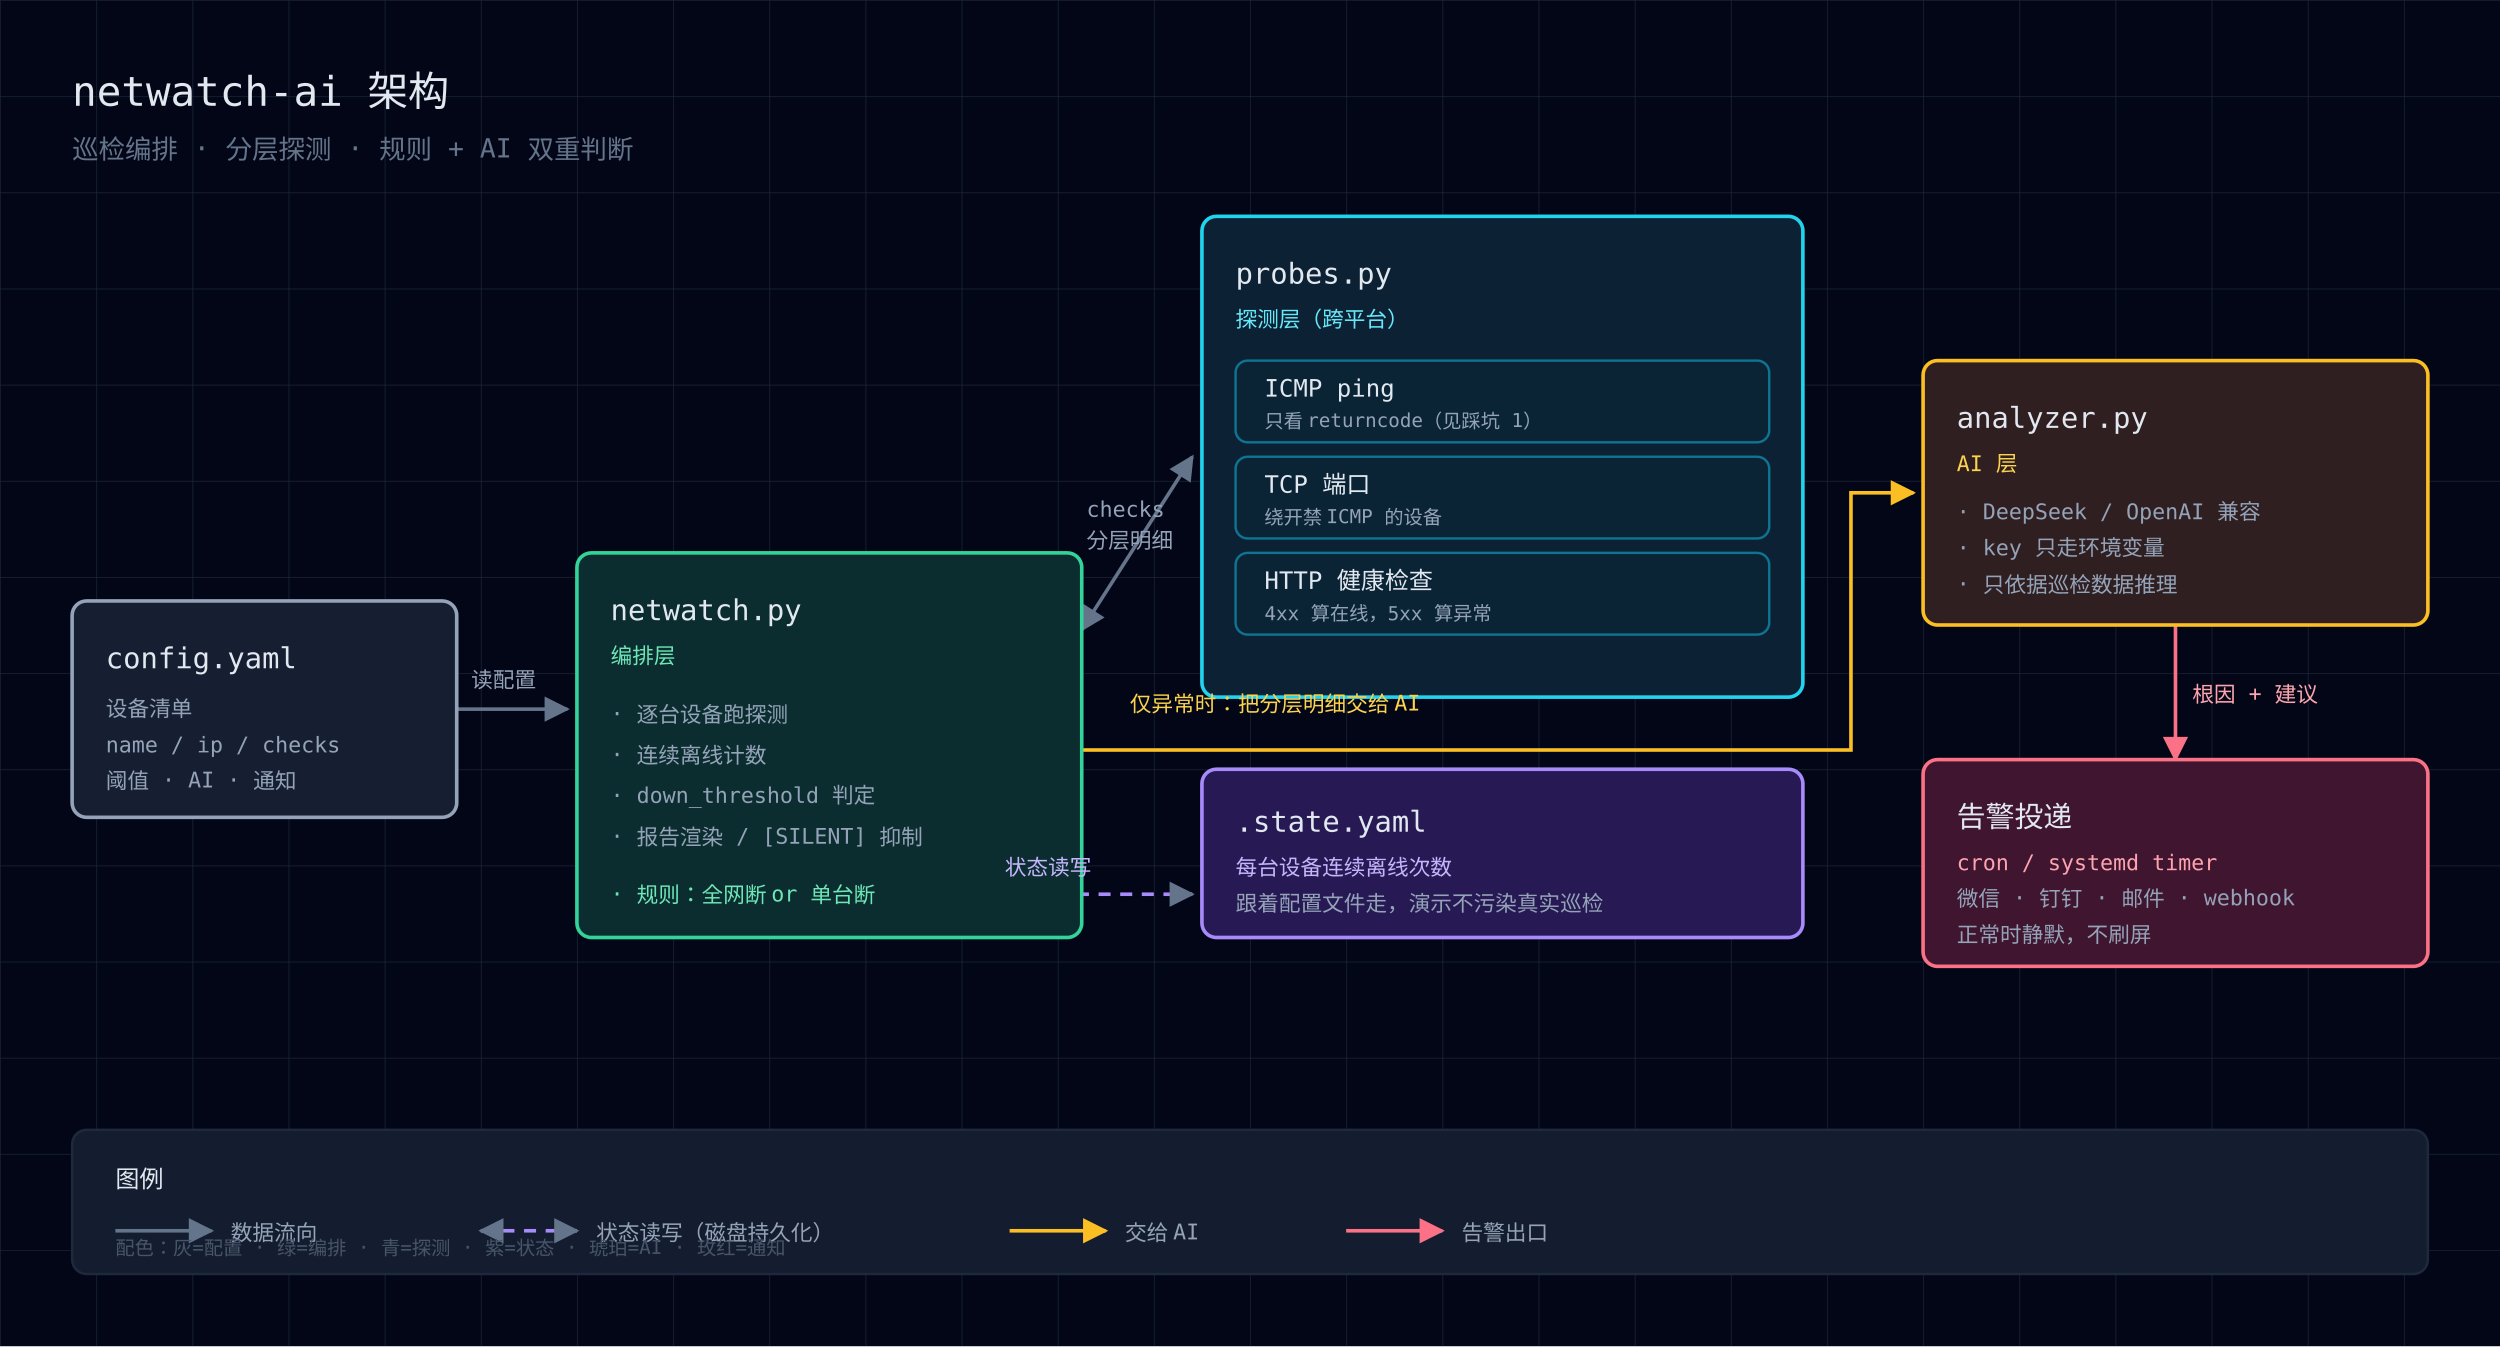
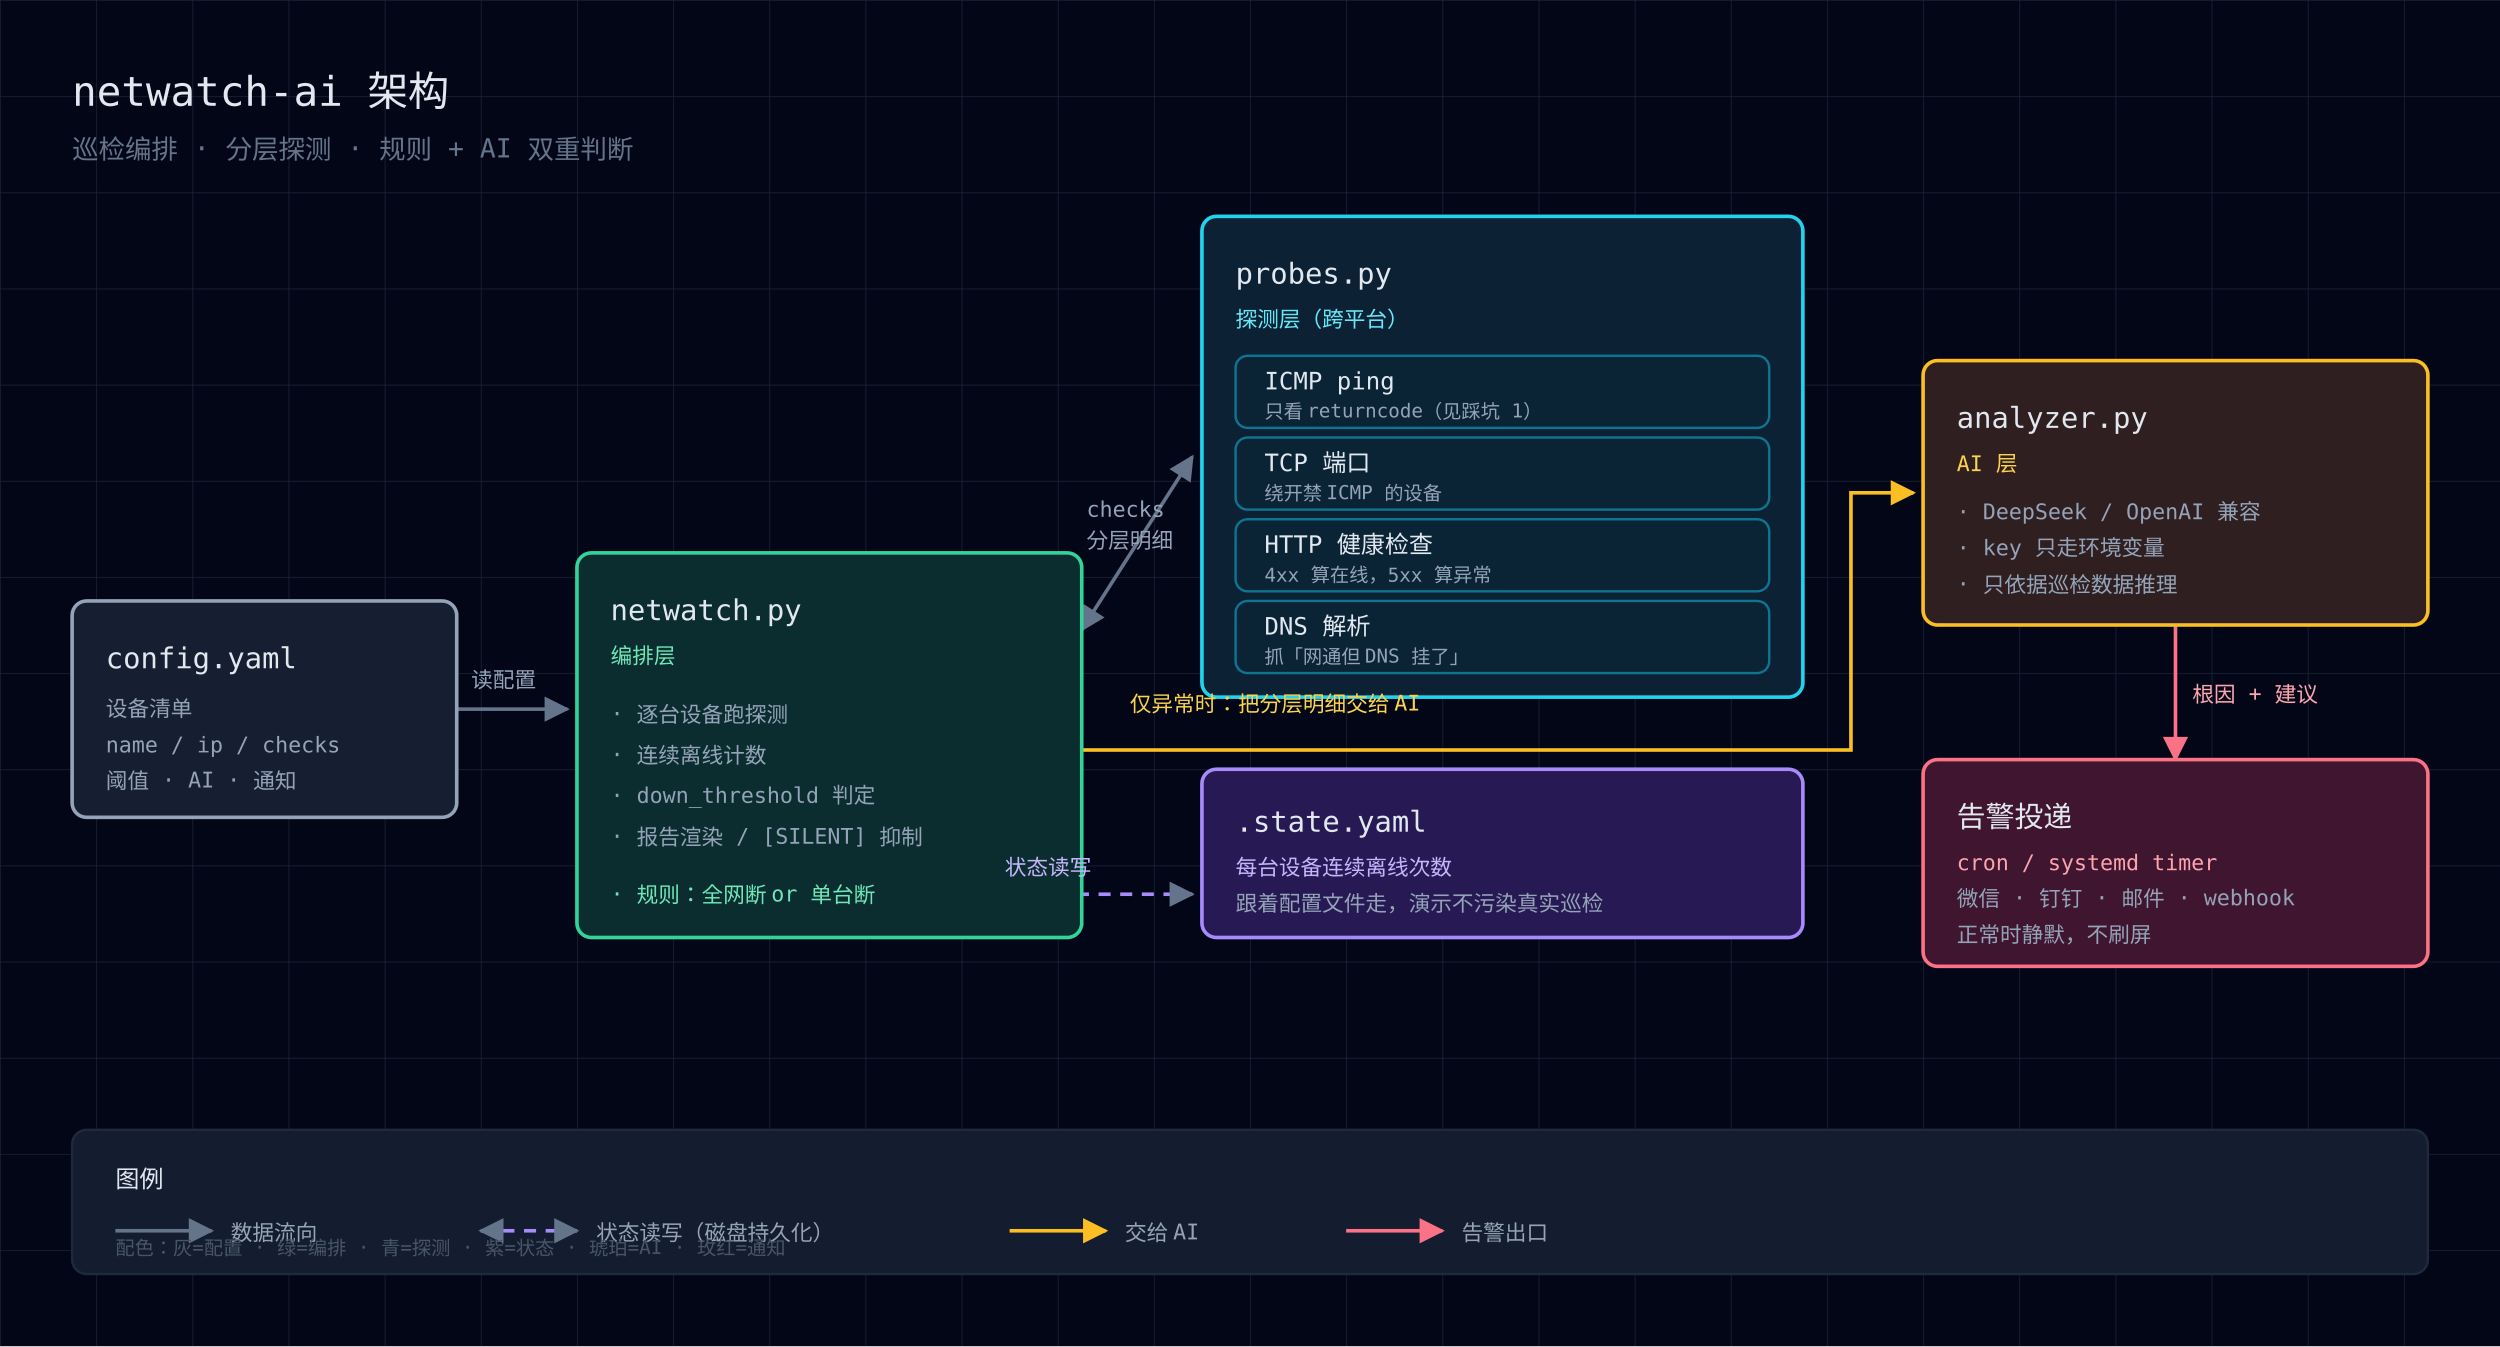
<svg xmlns="http://www.w3.org/2000/svg" viewBox="0 0 1040 560" width="1040" height="560" font-family="ui-monospace, SFMono-Regular, Menlo, Consolas, monospace">
  <defs>
    <pattern id="grid" width="40" height="40" patternUnits="userSpaceOnUse">
      <path d="M 40 0 L 0 0 0 40" fill="none" stroke="#1e293b" stroke-width="0.5" />
    </pattern>
    <marker id="arrow" viewBox="0 0 10 10" refX="9" refY="5" markerWidth="7" markerHeight="7" orient="auto-start-reverse">
      <path d="M 0 0 L 10 5 L 0 10 z" fill="#64748b" />
    </marker>
    <marker id="arrow-amber" viewBox="0 0 10 10" refX="9" refY="5" markerWidth="7" markerHeight="7" orient="auto-start-reverse">
      <path d="M 0 0 L 10 5 L 0 10 z" fill="#fbbf24" />
    </marker>
    <marker id="arrow-rose" viewBox="0 0 10 10" refX="9" refY="5" markerWidth="7" markerHeight="7" orient="auto-start-reverse">
      <path d="M 0 0 L 10 5 L 0 10 z" fill="#fb7185" />
    </marker>
  </defs>
  <rect width="1040" height="560" fill="#020617" />
  <rect width="1040" height="560" fill="url(#grid)" />
  <text x="30" y="44" fill="#e2e8f0" font-size="17">netwatch-ai 架构</text>
  <text x="30" y="66" fill="#64748b" font-size="11">巡检编排 · 分层探测 · 规则 + AI 双重判断</text>
  <path d="M 190 295 H 236" stroke="#64748b" stroke-width="1.5" fill="none" marker-end="url(#arrow)" />
  <path d="M 450 262 L 496 190" stroke="#64748b" stroke-width="1.5" fill="none" marker-end="url(#arrow)" marker-start="url(#arrow)" />
  <path d="M 412 372 H 496" stroke="#a78bfa" stroke-width="1.5" stroke-dasharray="5,4" fill="none" marker-end="url(#arrow)" marker-start="url(#arrow)" />
  <path d="M 450 312 H 770 V 205 H 796" stroke="#fbbf24" stroke-width="1.5" fill="none" marker-end="url(#arrow-amber)" />
  <path d="M 905 260 V 316" stroke="#fb7185" stroke-width="1.5" fill="none" marker-end="url(#arrow-rose)" />
  <rect x="30" y="250" width="160" height="90" rx="6" fill="#0f172a" />
  <rect x="30" y="250" width="160" height="90" rx="6" fill="rgba(30,41,59,0.5)" stroke="#94a3b8" stroke-width="1.5" />
  <text x="44" y="278" fill="#e2e8f0" font-size="12">config.yaml</text>
  <text x="44" y="298" fill="#94a3b8" font-size="9">设备清单</text>
  <text x="44" y="313" fill="#94a3b8" font-size="9">name / ip / checks</text>
  <text x="44" y="328" fill="#94a3b8" font-size="9">阈值 · AI · 通知</text>
  <rect x="240" y="230" width="210" height="160" rx="6" fill="#0f172a" />
  <rect x="240" y="230" width="210" height="160" rx="6" fill="rgba(6,78,59,0.4)" stroke="#34d399" stroke-width="1.5" />
  <text x="254" y="258" fill="#e2e8f0" font-size="12">netwatch.py</text>
  <text x="254" y="276" fill="#6ee7b7" font-size="9">编排层</text>
  <text x="254" y="300" fill="#94a3b8" font-size="9">· 逐台设备跑探测</text>
  <text x="254" y="317" fill="#94a3b8" font-size="9">· 连续离线计数</text>
  <text x="254" y="334" fill="#94a3b8" font-size="9">· down_threshold 判定</text>
  <text x="254" y="351" fill="#94a3b8" font-size="9">· 报告渲染 / [SILENT] 抑制</text>
  <text x="254" y="375" fill="#6ee7b7" font-size="9">· 规则：全网断 or 单台断</text>
  <rect x="500" y="90" width="250" height="200" rx="6" fill="#0f172a" />
  <rect x="500" y="90" width="250" height="200" rx="6" fill="rgba(8,51,68,0.4)" stroke="#22d3ee" stroke-width="1.5" />
  <text x="514" y="118" fill="#e2e8f0" font-size="12">probes.py</text>
  <text x="514" y="136" fill="#67e8f9" font-size="9">探测层（跨平台）</text>
-   <rect x="514" y="150" width="222" height="34" rx="5" fill="#0f172a" />
-   <rect x="514" y="150" width="222" height="34" rx="5" fill="rgba(8,51,68,0.45)" stroke="#0e7490" stroke-width="1" />
-   <text x="526" y="165" fill="#e2e8f0" font-size="10">ICMP ping</text>
-   <text x="526" y="178" fill="#94a3b8" font-size="8">只看 returncode（见踩坑 1）</text>
-   <rect x="514" y="190" width="222" height="34" rx="5" fill="#0f172a" />
-   <rect x="514" y="190" width="222" height="34" rx="5" fill="rgba(8,51,68,0.45)" stroke="#0e7490" stroke-width="1" />
-   <text x="526" y="205" fill="#e2e8f0" font-size="10">TCP 端口</text>
-   <text x="526" y="218" fill="#94a3b8" font-size="8">绕开禁 ICMP 的设备</text>
-   <rect x="514" y="230" width="222" height="34" rx="5" fill="#0f172a" />
-   <rect x="514" y="230" width="222" height="34" rx="5" fill="rgba(8,51,68,0.45)" stroke="#0e7490" stroke-width="1" />
-   <text x="526" y="245" fill="#e2e8f0" font-size="10">HTTP 健康检查</text>
-   <text x="526" y="258" fill="#94a3b8" font-size="8">4xx 算在线，5xx 算异常</text>
+   <rect x="514" y="148" width="222" height="30" rx="5" fill="#0f172a" />
+   <rect x="514" y="148" width="222" height="30" rx="5" fill="rgba(8,51,68,0.45)" stroke="#0e7490" stroke-width="1" />
+   <text x="526" y="162" fill="#e2e8f0" font-size="10">ICMP ping</text>
+   <text x="526" y="174" fill="#94a3b8" font-size="8">只看 returncode（见踩坑 1）</text>
+   <rect x="514" y="182" width="222" height="30" rx="5" fill="#0f172a" />
+   <rect x="514" y="182" width="222" height="30" rx="5" fill="rgba(8,51,68,0.45)" stroke="#0e7490" stroke-width="1" />
+   <text x="526" y="196" fill="#e2e8f0" font-size="10">TCP 端口</text>
+   <text x="526" y="208" fill="#94a3b8" font-size="8">绕开禁 ICMP 的设备</text>
+   <rect x="514" y="216" width="222" height="30" rx="5" fill="#0f172a" />
+   <rect x="514" y="216" width="222" height="30" rx="5" fill="rgba(8,51,68,0.45)" stroke="#0e7490" stroke-width="1" />
+   <text x="526" y="230" fill="#e2e8f0" font-size="10">HTTP 健康检查</text>
+   <text x="526" y="242" fill="#94a3b8" font-size="8">4xx 算在线，5xx 算异常</text>
+   <rect x="514" y="250" width="222" height="30" rx="5" fill="#0f172a" />
+   <rect x="514" y="250" width="222" height="30" rx="5" fill="rgba(8,51,68,0.45)" stroke="#0e7490" stroke-width="1" />
+   <text x="526" y="264" fill="#e2e8f0" font-size="10">DNS 解析</text>
+   <text x="526" y="276" fill="#94a3b8" font-size="8">抓「网通但 DNS 挂了」</text>
  <rect x="500" y="320" width="250" height="70" rx="6" fill="#0f172a" />
  <rect x="500" y="320" width="250" height="70" rx="6" fill="rgba(76,29,149,0.4)" stroke="#a78bfa" stroke-width="1.5" />
  <text x="514" y="346" fill="#e2e8f0" font-size="12">.state.yaml</text>
  <text x="514" y="364" fill="#c4b5fd" font-size="9">每台设备连续离线次数</text>
  <text x="514" y="379" fill="#94a3b8" font-size="9">跟着配置文件走，演示不污染真实巡检</text>
  <rect x="800" y="150" width="210" height="110" rx="6" fill="#0f172a" />
  <rect x="800" y="150" width="210" height="110" rx="6" fill="rgba(120,53,15,0.3)" stroke="#fbbf24" stroke-width="1.5" />
  <text x="814" y="178" fill="#e2e8f0" font-size="12">analyzer.py</text>
  <text x="814" y="196" fill="#fcd34d" font-size="9">AI 层</text>
  <text x="814" y="216" fill="#94a3b8" font-size="9">· DeepSeek / OpenAI 兼容</text>
  <text x="814" y="231" fill="#94a3b8" font-size="9">· key 只走环境变量</text>
  <text x="814" y="246" fill="#94a3b8" font-size="9">· 只依据巡检数据推理</text>
  <rect x="800" y="316" width="210" height="86" rx="6" fill="#0f172a" />
  <rect x="800" y="316" width="210" height="86" rx="6" fill="rgba(136,19,55,0.4)" stroke="#fb7185" stroke-width="1.5" />
  <text x="814" y="344" fill="#e2e8f0" font-size="12">告警投递</text>
  <text x="814" y="362" fill="#fda4af" font-size="9">cron / systemd timer</text>
  <text x="814" y="377" fill="#94a3b8" font-size="9">微信 · 钉钉 · 邮件 · webhook</text>
  <text x="814" y="392" fill="#94a3b8" font-size="9">正常时静默，不刷屏</text>
  <text x="196" y="286" fill="#94a3b8" font-size="9">读配置</text>
  <text x="452" y="215" fill="#94a3b8" font-size="9">checks</text>
  <text x="452" y="228" fill="#94a3b8" font-size="9">分层明细</text>
  <text x="418" y="364" fill="#c4b5fd" font-size="9">状态读写</text>
  <text x="470" y="296" fill="#fcd34d" font-size="9">仅异常时：把分层明细交给 AI</text>
  <text x="912" y="292" fill="#fda4af" font-size="9">根因 + 建议</text>
  <rect x="30" y="470" width="980" height="60" rx="6" fill="#0f172a" />
  <rect x="30" y="470" width="980" height="60" rx="6" fill="rgba(30,41,59,0.35)" stroke="#1e293b" stroke-width="1" />
  <text x="48" y="494" fill="#e2e8f0" font-size="10">图例</text>
  <line x1="48" y1="512" x2="88" y2="512" stroke="#64748b" stroke-width="1.5" marker-end="url(#arrow)" />
  <text x="96" y="516" fill="#94a3b8" font-size="9">数据流向</text>
  <line x1="200" y1="512" x2="240" y2="512" stroke="#a78bfa" stroke-width="1.5" stroke-dasharray="5,4" marker-end="url(#arrow)" marker-start="url(#arrow)" />
  <text x="248" y="516" fill="#94a3b8" font-size="9">状态读写（磁盘持久化）</text>
  <line x1="420" y1="512" x2="460" y2="512" stroke="#fbbf24" stroke-width="1.5" marker-end="url(#arrow-amber)" />
  <text x="468" y="516" fill="#94a3b8" font-size="9">交给 AI</text>
  <line x1="560" y1="512" x2="600" y2="512" stroke="#fb7185" stroke-width="1.5" marker-end="url(#arrow-rose)" />
  <text x="608" y="516" fill="#94a3b8" font-size="9">告警出口</text>
  <text x="48" y="522" fill="#475569" font-size="8">配色：灰=配置 · 绿=编排 · 青=探测 · 紫=状态 · 琥珀=AI · 玫红=通知</text>
</svg>
